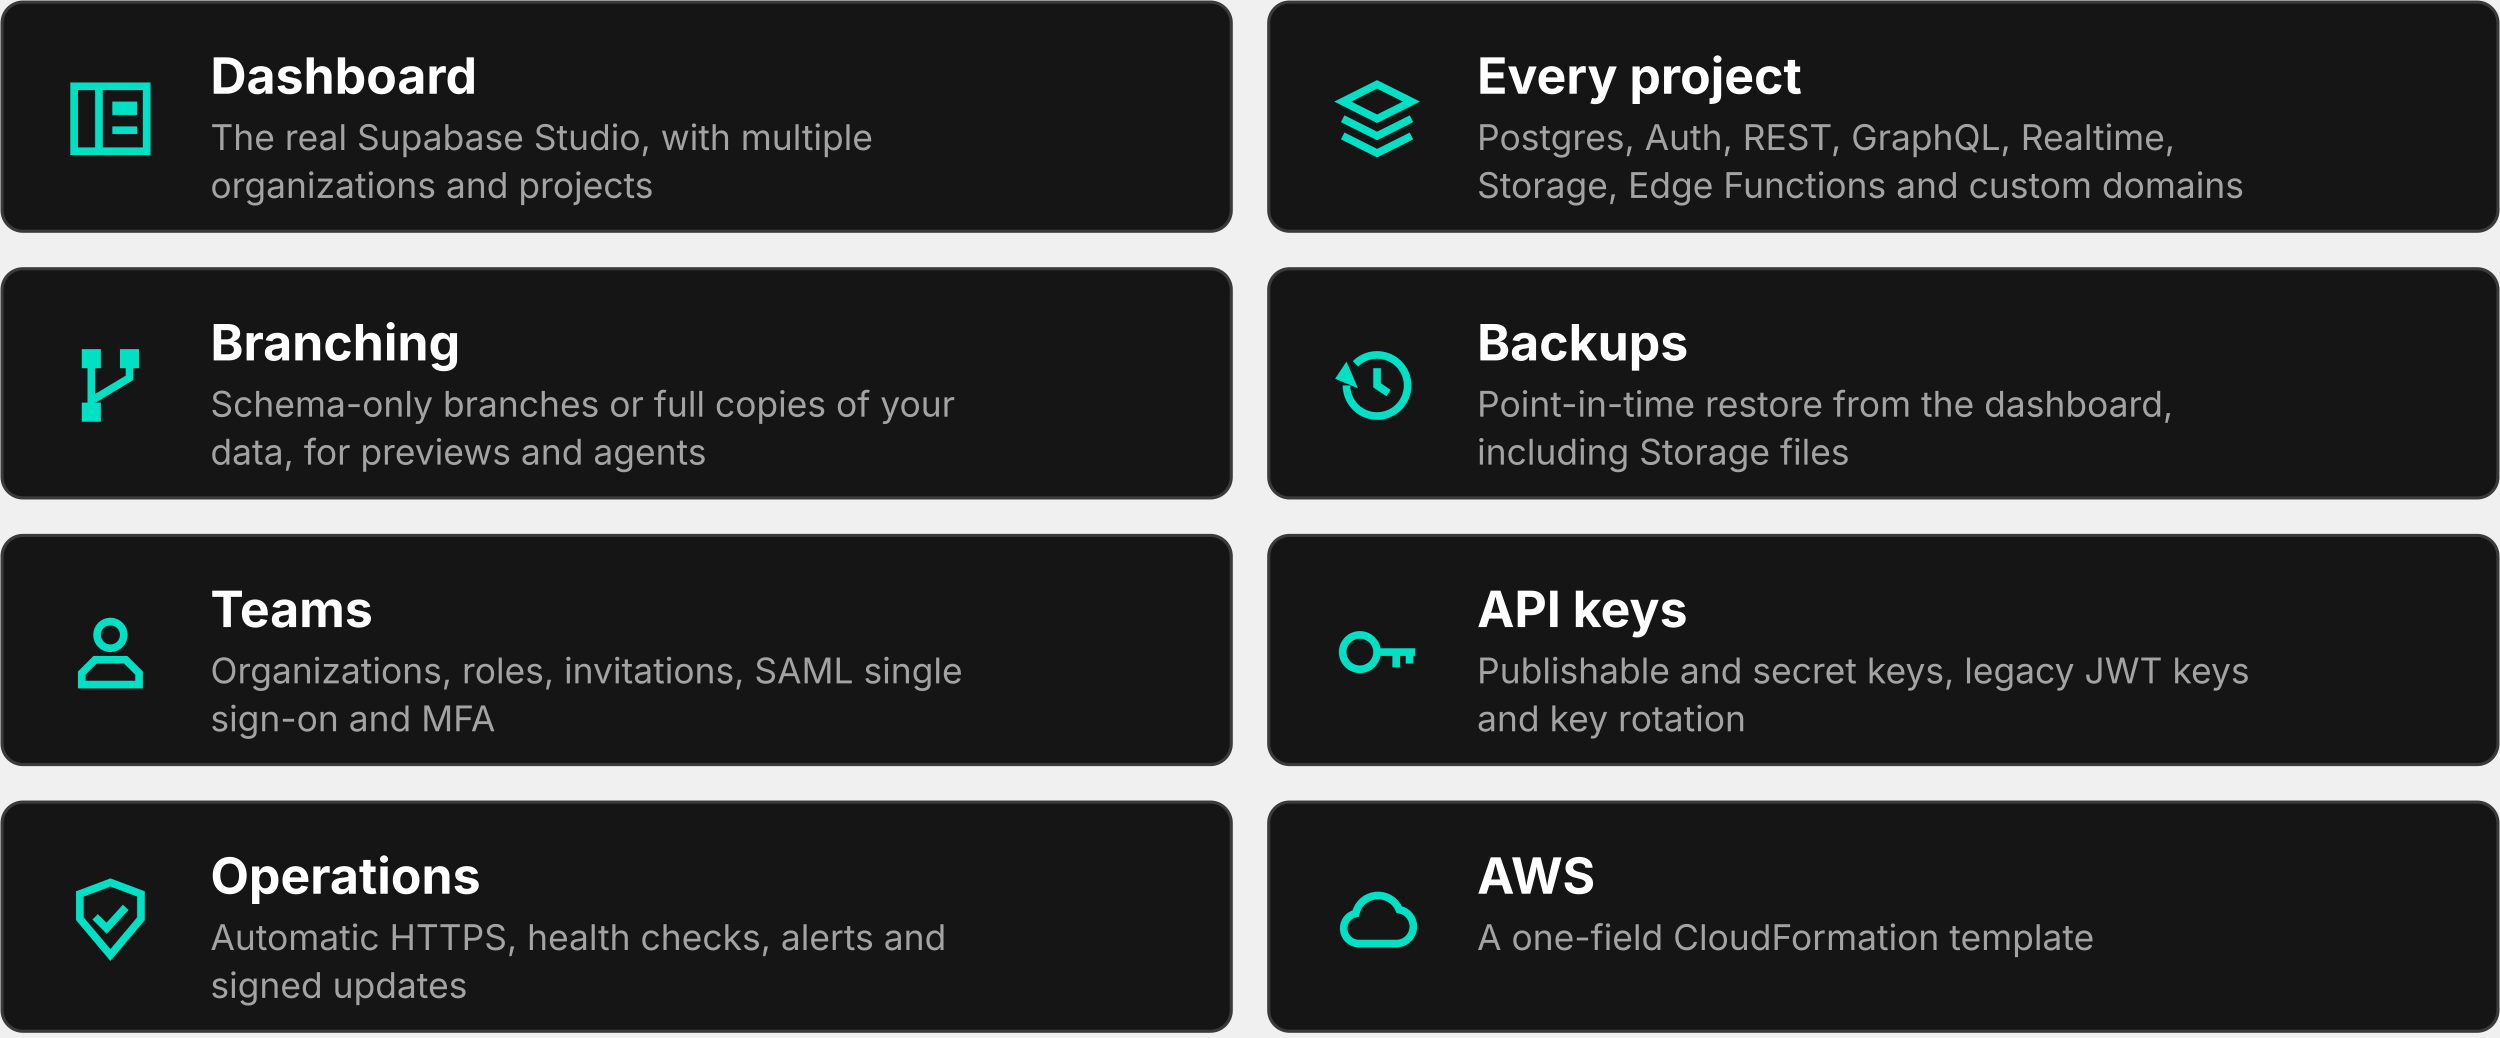
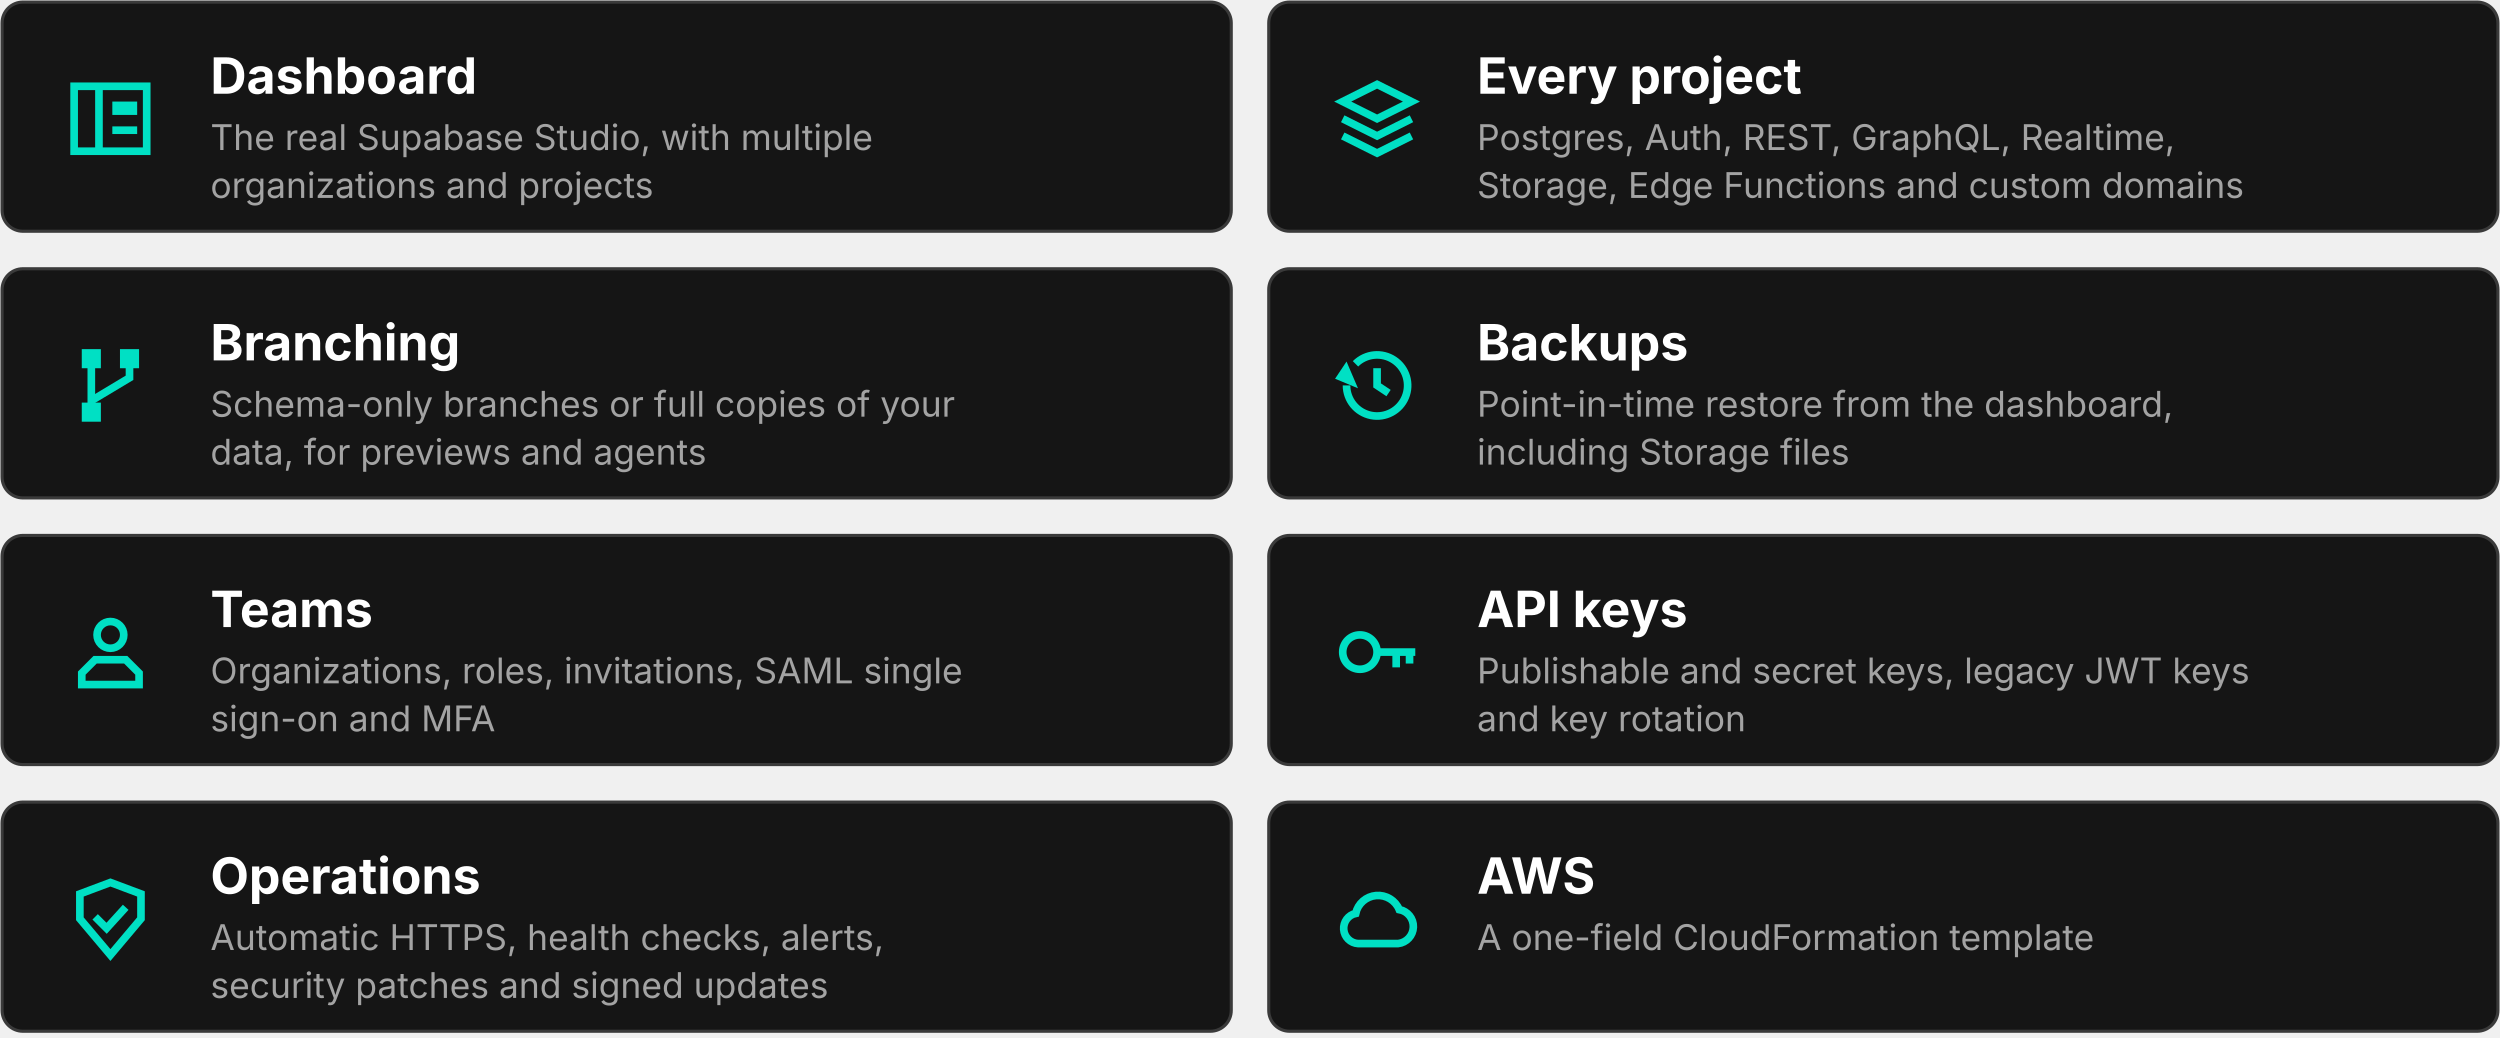
<svg xmlns="http://www.w3.org/2000/svg" viewBox="0 0 1200 498" width="1200" height="498" role="img" aria-label="What is included (dark)">
  <rect x="1" y="1" width="590" height="110" rx="10" fill="#151515" stroke="#3a3a3a" stroke-width="1.5" />
  <g transform="translate(31 35) scale(0.9167)" fill="none" stroke="#00e0c4" stroke-width="4" stroke-linejoin="miter" stroke-linecap="butt">
    <rect x="5" y="7" width="38" height="34" />
    <path d="M18 7V41" />
    <path stroke="none" fill="#00e0c4" d="M25 15h13v7H25z" />
    <path d="M25 30h13" />
  </g>
  <text x="101" y="45" font-family="-apple-system, BlinkMacSystemFont, 'Segoe UI', Inter, Helvetica, Arial, sans-serif" font-size="24" font-weight="700" fill="#ffffff" text-anchor="start">Dashboard</text>
  <text x="101" y="72" font-family="-apple-system, BlinkMacSystemFont, 'Segoe UI', Inter, Helvetica, Arial, sans-serif" font-size="17" font-weight="400" fill="#a3a3a3" text-anchor="start">The real Supabase Studio, with multiple</text>
  <text x="101" y="95" font-family="-apple-system, BlinkMacSystemFont, 'Segoe UI', Inter, Helvetica, Arial, sans-serif" font-size="17" font-weight="400" fill="#a3a3a3" text-anchor="start">organizations and projects</text>
  <rect x="609" y="1" width="590" height="110" rx="10" fill="#151515" stroke="#3a3a3a" stroke-width="1.5" />
  <g transform="translate(639 35) scale(0.9167)" fill="none" stroke="#00e0c4" stroke-width="4" stroke-linejoin="miter" stroke-linecap="butt">
    <path d="M24 6L42 15L24 24L6 15Z" />
    <path d="M6 24L24 33L42 24" />
    <path d="M6 33L24 42L42 33" />
  </g>
  <text x="709" y="45" font-family="-apple-system, BlinkMacSystemFont, 'Segoe UI', Inter, Helvetica, Arial, sans-serif" font-size="24" font-weight="700" fill="#ffffff" text-anchor="start">Every project</text>
  <text x="709" y="72" font-family="-apple-system, BlinkMacSystemFont, 'Segoe UI', Inter, Helvetica, Arial, sans-serif" font-size="17" font-weight="400" fill="#a3a3a3" text-anchor="start">Postgres, Auth, REST, GraphQL, Realtime,</text>
  <text x="709" y="95" font-family="-apple-system, BlinkMacSystemFont, 'Segoe UI', Inter, Helvetica, Arial, sans-serif" font-size="17" font-weight="400" fill="#a3a3a3" text-anchor="start">Storage, Edge Functions and custom domains</text>
  <rect x="1" y="129" width="590" height="110" rx="10" fill="#151515" stroke="#3a3a3a" stroke-width="1.5" />
  <g transform="translate(31 163) scale(0.9167)" fill="none" stroke="#00e0c4" stroke-width="4" stroke-linejoin="miter" stroke-linecap="butt">
    <path d="M14 10V38" />
    <path d="M34 10V20L14 32" />
    <path stroke="none" fill="#00e0c4" d="M9 5h10v10H9zM29 5h10v10H29zM9 33h10v10H9z" />
  </g>
  <text x="101" y="173" font-family="-apple-system, BlinkMacSystemFont, 'Segoe UI', Inter, Helvetica, Arial, sans-serif" font-size="24" font-weight="700" fill="#ffffff" text-anchor="start">Branching</text>
  <text x="101" y="200" font-family="-apple-system, BlinkMacSystemFont, 'Segoe UI', Inter, Helvetica, Arial, sans-serif" font-size="17" font-weight="400" fill="#a3a3a3" text-anchor="start">Schema-only branches or full copies of your</text>
  <text x="101" y="223" font-family="-apple-system, BlinkMacSystemFont, 'Segoe UI', Inter, Helvetica, Arial, sans-serif" font-size="17" font-weight="400" fill="#a3a3a3" text-anchor="start">data, for previews and agents</text>
  <rect x="609" y="129" width="590" height="110" rx="10" fill="#151515" stroke="#3a3a3a" stroke-width="1.5" />
  <g transform="translate(639 163) scale(0.9167)" fill="none" stroke="#00e0c4" stroke-width="4" stroke-linejoin="miter" stroke-linecap="butt">
    <path d="M12.7 12.7A16 16 0 1 1 8 24" />
    <path d="M24 15V24L30 28" />
    <path stroke="none" fill="#00e0c4" d="M2 20.5L14 25.5L8 11.5Z" />
  </g>
  <text x="709" y="173" font-family="-apple-system, BlinkMacSystemFont, 'Segoe UI', Inter, Helvetica, Arial, sans-serif" font-size="24" font-weight="700" fill="#ffffff" text-anchor="start">Backups</text>
  <text x="709" y="200" font-family="-apple-system, BlinkMacSystemFont, 'Segoe UI', Inter, Helvetica, Arial, sans-serif" font-size="17" font-weight="400" fill="#a3a3a3" text-anchor="start">Point-in-time restore from the dashboard,</text>
  <text x="709" y="223" font-family="-apple-system, BlinkMacSystemFont, 'Segoe UI', Inter, Helvetica, Arial, sans-serif" font-size="17" font-weight="400" fill="#a3a3a3" text-anchor="start">including Storage files</text>
  <rect x="1" y="257" width="590" height="110" rx="10" fill="#151515" stroke="#3a3a3a" stroke-width="1.5" />
  <g transform="translate(31 291) scale(0.9167)" fill="none" stroke="#00e0c4" stroke-width="4" stroke-linejoin="miter" stroke-linecap="butt">
    <circle cx="24" cy="15" r="7" />
    <path d="M9 41V35L16 28H32L39 35V41Z" />
  </g>
  <text x="101" y="301" font-family="-apple-system, BlinkMacSystemFont, 'Segoe UI', Inter, Helvetica, Arial, sans-serif" font-size="24" font-weight="700" fill="#ffffff" text-anchor="start">Teams</text>
  <text x="101" y="328" font-family="-apple-system, BlinkMacSystemFont, 'Segoe UI', Inter, Helvetica, Arial, sans-serif" font-size="17" font-weight="400" fill="#a3a3a3" text-anchor="start">Organizations, roles, invitations, SAML single</text>
  <text x="101" y="351" font-family="-apple-system, BlinkMacSystemFont, 'Segoe UI', Inter, Helvetica, Arial, sans-serif" font-size="17" font-weight="400" fill="#a3a3a3" text-anchor="start">sign-on and MFA</text>
  <rect x="609" y="257" width="590" height="110" rx="10" fill="#151515" stroke="#3a3a3a" stroke-width="1.5" />
  <g transform="translate(639 291) scale(0.9167)" fill="none" stroke="#00e0c4" stroke-width="4" stroke-linejoin="miter" stroke-linecap="butt">
    <circle cx="15" cy="24" r="9" />
    <path d="M24 24H44" />
    <path d="M34 24V32M41 24V30" />
  </g>
  <text x="709" y="301" font-family="-apple-system, BlinkMacSystemFont, 'Segoe UI', Inter, Helvetica, Arial, sans-serif" font-size="24" font-weight="700" fill="#ffffff" text-anchor="start">API keys</text>
  <text x="709" y="328" font-family="-apple-system, BlinkMacSystemFont, 'Segoe UI', Inter, Helvetica, Arial, sans-serif" font-size="17" font-weight="400" fill="#a3a3a3" text-anchor="start">Publishable and secret keys, legacy JWT keys</text>
  <text x="709" y="351" font-family="-apple-system, BlinkMacSystemFont, 'Segoe UI', Inter, Helvetica, Arial, sans-serif" font-size="17" font-weight="400" fill="#a3a3a3" text-anchor="start">and key rotation</text>
  <rect x="1" y="385" width="590" height="110" rx="10" fill="#151515" stroke="#3a3a3a" stroke-width="1.5" />
  <g transform="translate(31 419) scale(0.9167)" fill="none" stroke="#00e0c4" stroke-width="4" stroke-linejoin="miter" stroke-linecap="butt">
    <path d="M24 5L40 11V24L24 43L8 24V11Z" />
    <path d="M16 23L22 29L32 18" />
  </g>
  <text x="101" y="429" font-family="-apple-system, BlinkMacSystemFont, 'Segoe UI', Inter, Helvetica, Arial, sans-serif" font-size="24" font-weight="700" fill="#ffffff" text-anchor="start">Operations</text>
-   <text x="101" y="456" font-family="-apple-system, BlinkMacSystemFont, 'Segoe UI', Inter, Helvetica, Arial, sans-serif" font-size="17" font-weight="400" fill="#a3a3a3" text-anchor="start">Automatic HTTPS, health checks, alerts and</text>
-   <text x="101" y="479" font-family="-apple-system, BlinkMacSystemFont, 'Segoe UI', Inter, Helvetica, Arial, sans-serif" font-size="17" font-weight="400" fill="#a3a3a3" text-anchor="start">signed updates</text>
+   <text x="101" y="456" font-family="-apple-system, BlinkMacSystemFont, 'Segoe UI', Inter, Helvetica, Arial, sans-serif" font-size="17" font-weight="400" fill="#a3a3a3" text-anchor="start">Automatic HTTPS, health checks, alerts,</text>
+   <text x="101" y="479" font-family="-apple-system, BlinkMacSystemFont, 'Segoe UI', Inter, Helvetica, Arial, sans-serif" font-size="17" font-weight="400" fill="#a3a3a3" text-anchor="start">security patches and signed updates</text>
  <rect x="609" y="385" width="590" height="110" rx="10" fill="#151515" stroke="#3a3a3a" stroke-width="1.5" />
  <g transform="translate(639 419) scale(0.9167)" fill="none" stroke="#00e0c4" stroke-width="4" stroke-linejoin="miter" stroke-linecap="butt">
    <path d="M14 37A8 8 0 0 1 12.8 21.2A12 12 0 0 1 35.6 19.2A9 9 0 0 1 35 37Z" />
  </g>
  <text x="709" y="429" font-family="-apple-system, BlinkMacSystemFont, 'Segoe UI', Inter, Helvetica, Arial, sans-serif" font-size="24" font-weight="700" fill="#ffffff" text-anchor="start">AWS</text>
  <text x="709" y="456" font-family="-apple-system, BlinkMacSystemFont, 'Segoe UI', Inter, Helvetica, Arial, sans-serif" font-size="17" font-weight="400" fill="#a3a3a3" text-anchor="start">A one-field CloudFormation template</text>
</svg>
